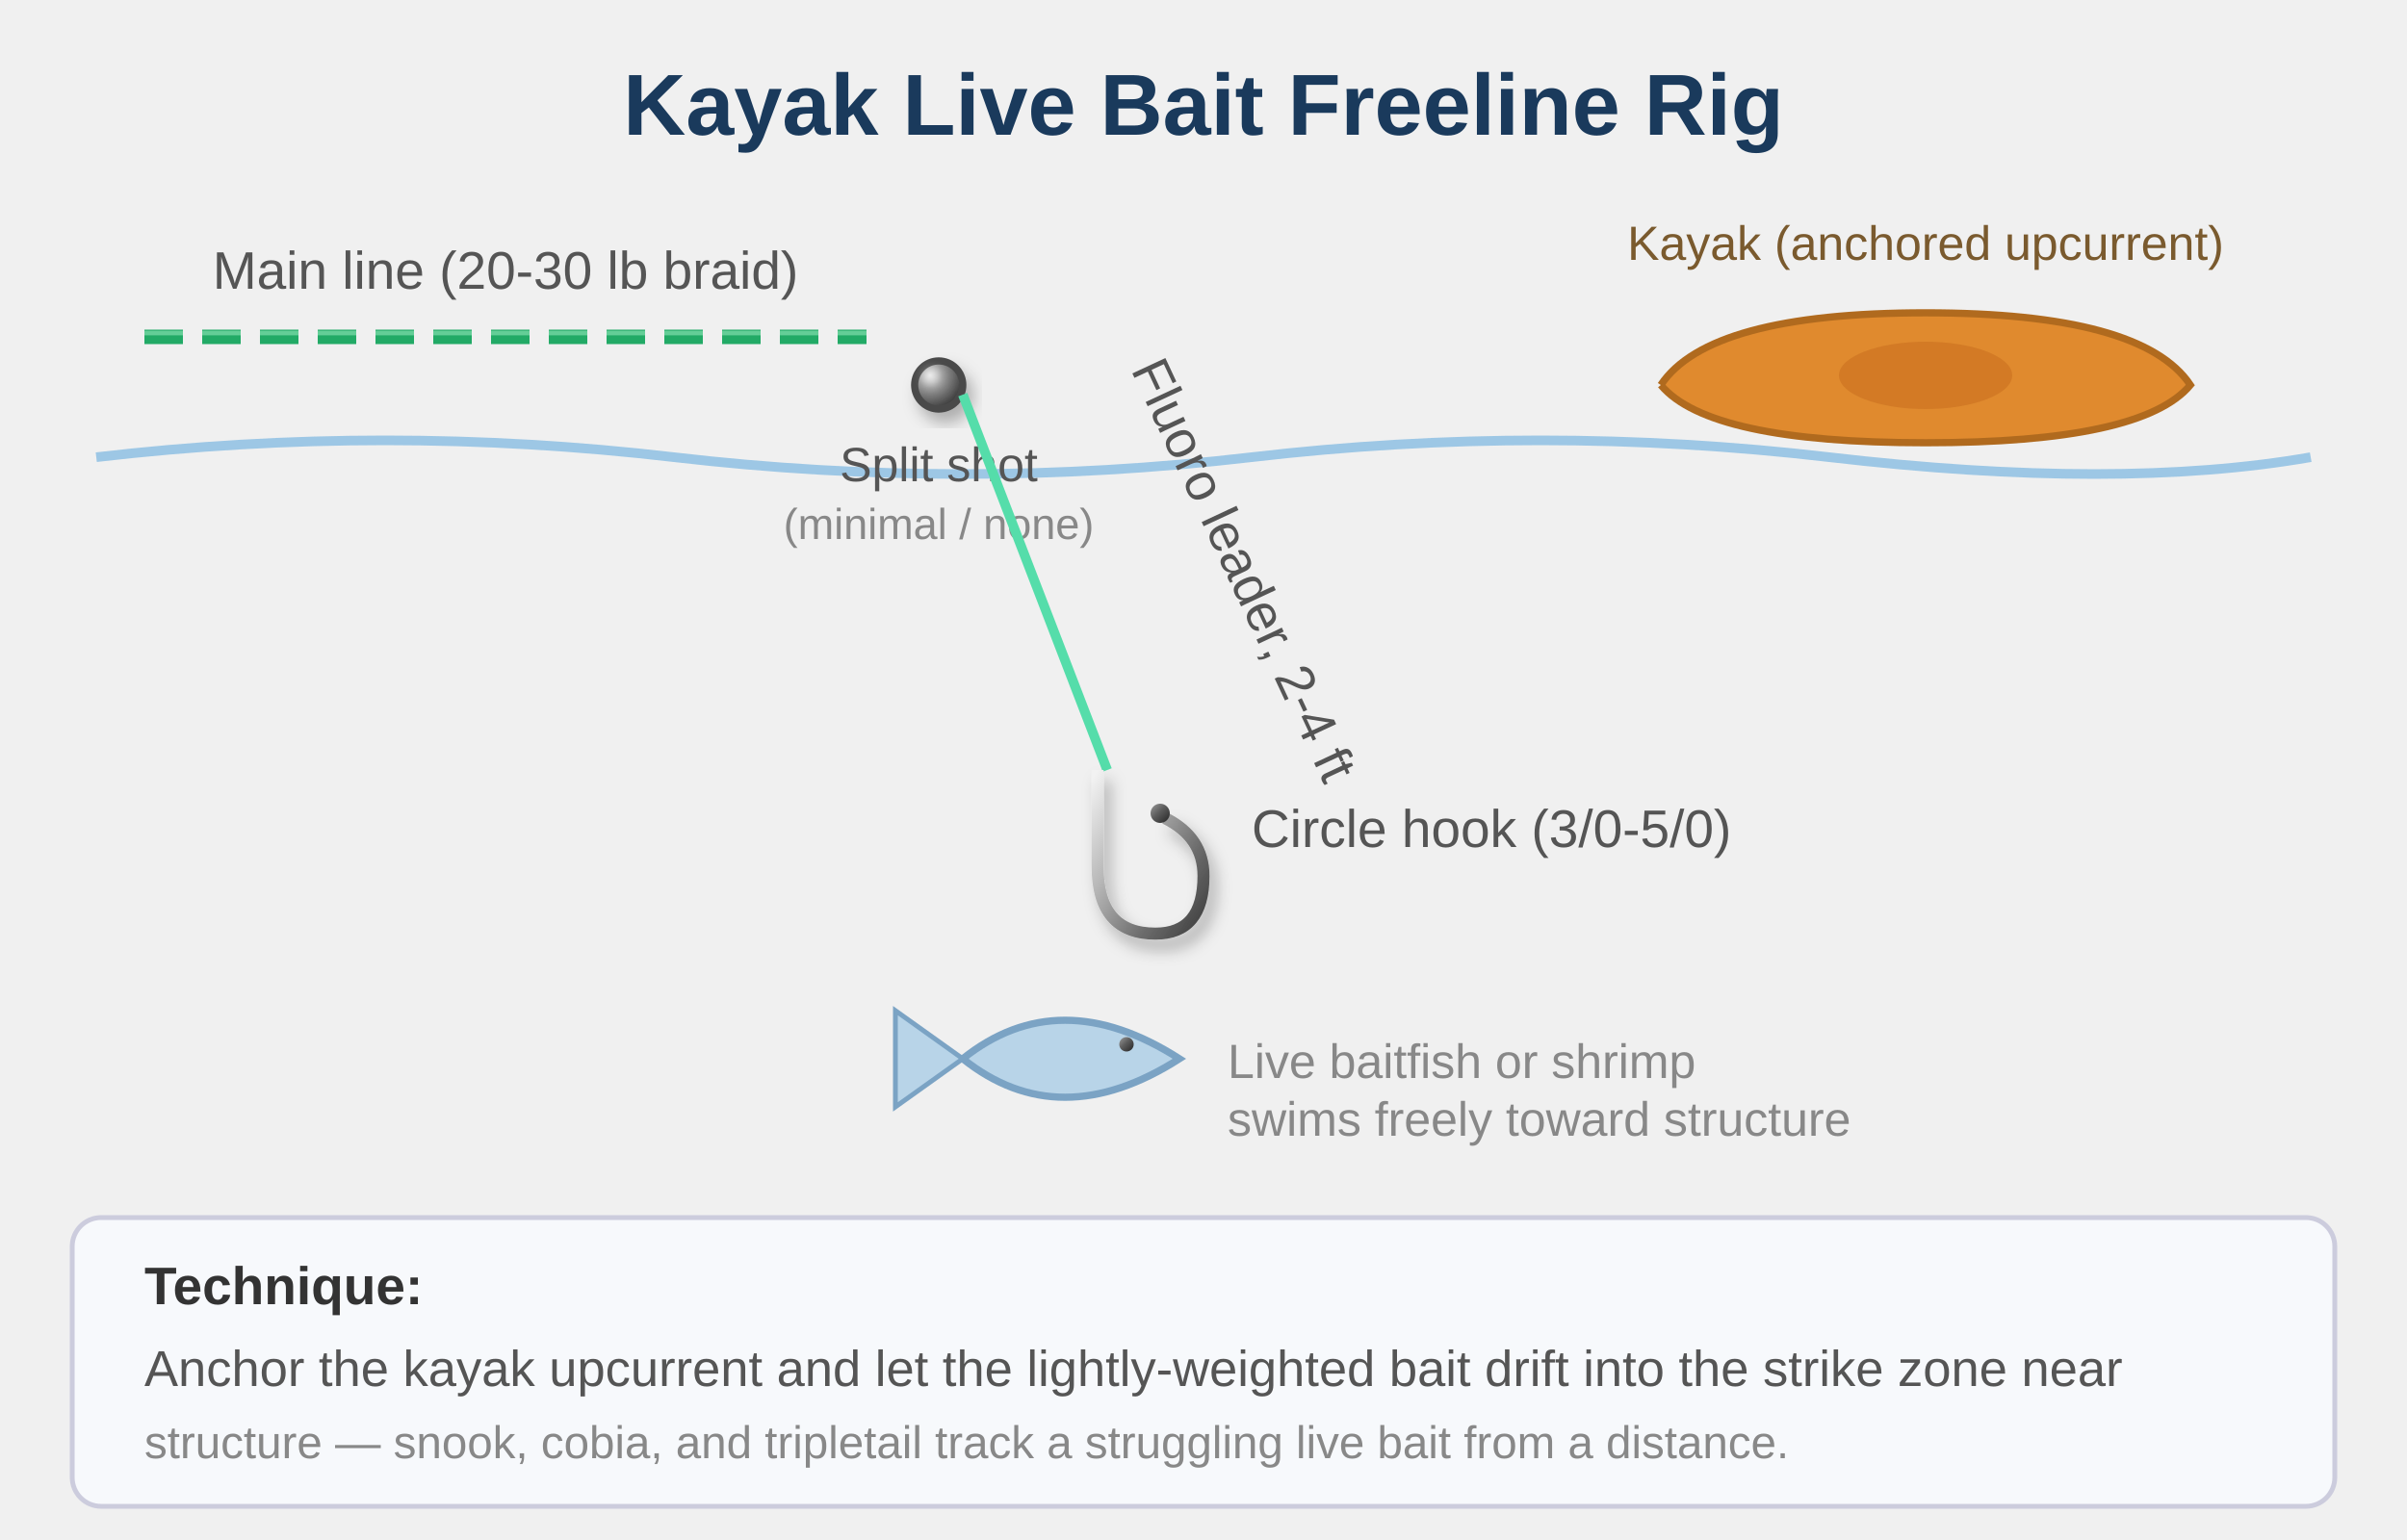
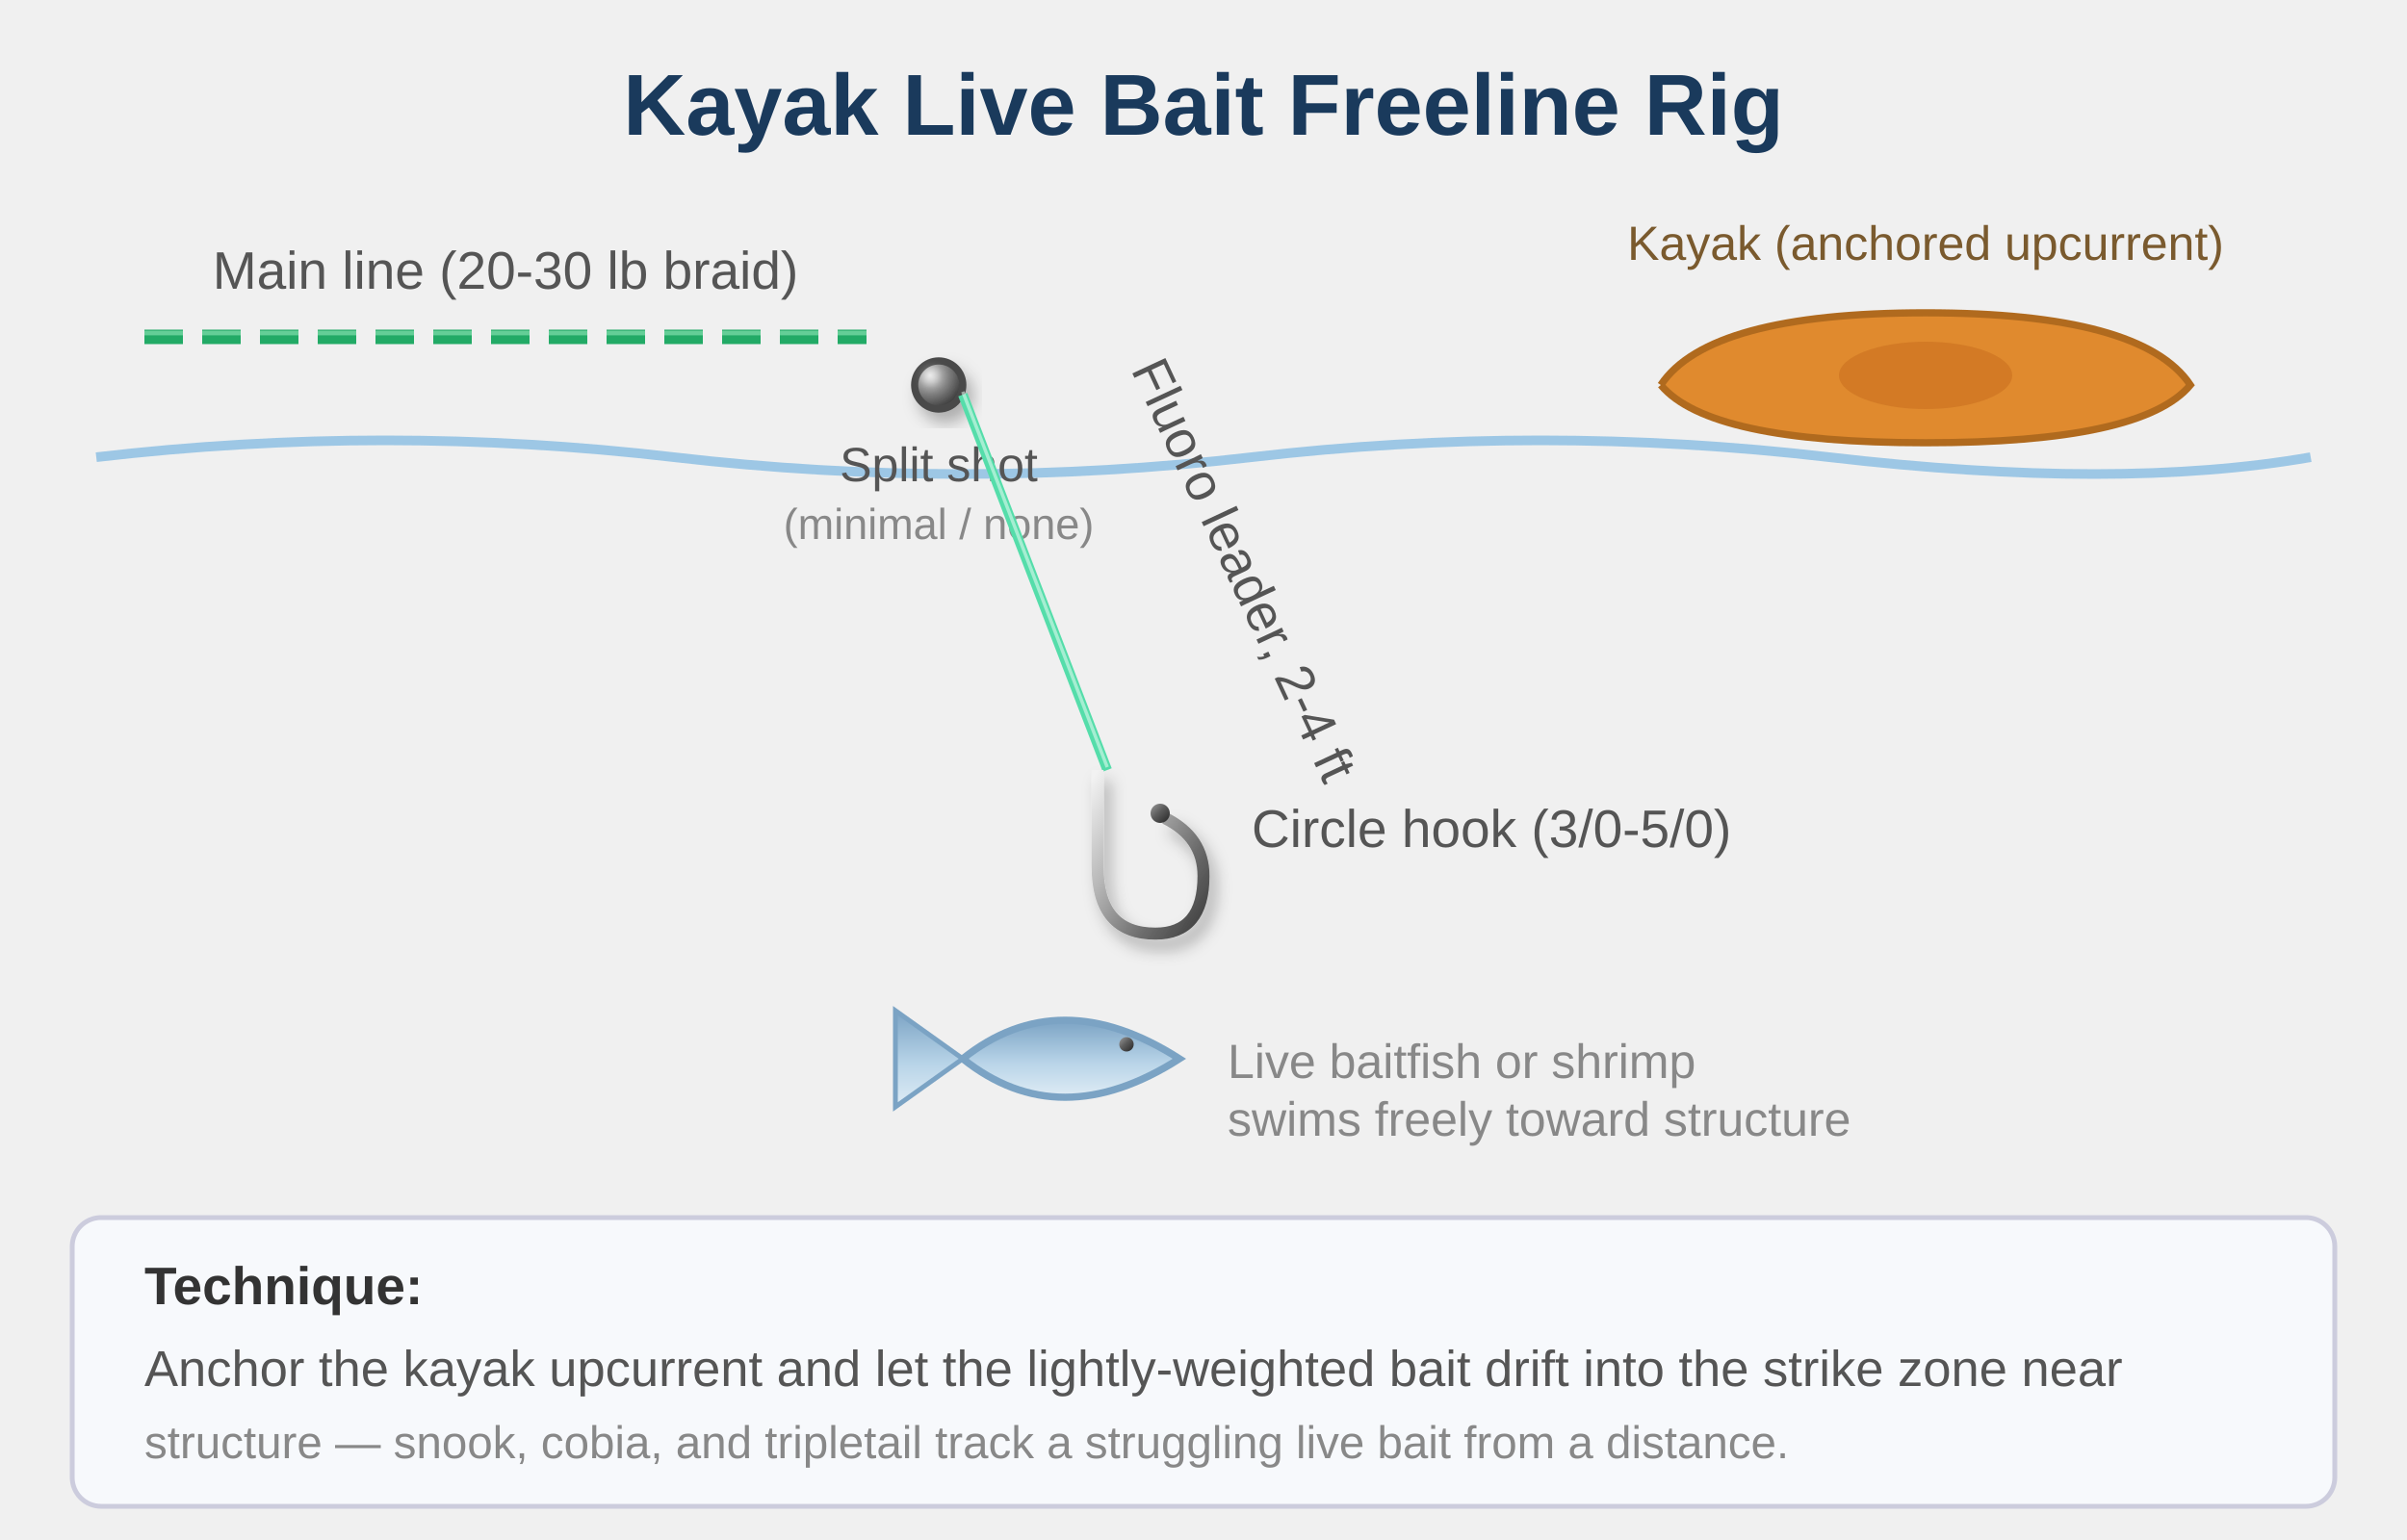
<svg xmlns="http://www.w3.org/2000/svg" viewBox="0 0 500 320" font-family="Arial, sans-serif">
+   <defs>
+     <linearGradient id="fishGrad_b8d4e8" x1="0%" y1="0%" x2="0%" y2="100%">
+       <stop offset="0%" stop-color="#7ba3c4" />
+       <stop offset="55%" stop-color="#b8d4e8" />
+       <stop offset="100%" stop-color="#dfecf5" />
+     </linearGradient>
+   </defs>
  <defs>
    <radialGradient id="baitGrad" cx="35%" cy="30%" r="75%">
      <stop offset="0%" stop-color="#ffe4c4" />
      <stop offset="45%" stop-color="#e8b48a" />
      <stop offset="100%" stop-color="#b5794a" />
    </radialGradient>
    <filter id="glossBlur" x="-60%" y="-60%" width="220%" height="220%">
      <feGaussianBlur stdDeviation="1.1" />
    </filter>
  </defs>
  <defs>
    <linearGradient id="steelGrad" x1="0%" y1="0%" x2="100%" y2="100%">
      <stop offset="0%" stop-color="#f2f2f2" />
      <stop offset="35%" stop-color="#b8b8b8" />
      <stop offset="70%" stop-color="#6e6e6e" />
      <stop offset="100%" stop-color="#3d3d3d" />
    </linearGradient>
    <linearGradient id="steelGradDark" x1="0%" y1="0%" x2="100%" y2="100%">
      <stop offset="0%" stop-color="#9a9a9a" />
      <stop offset="45%" stop-color="#5c5c5c" />
      <stop offset="100%" stop-color="#242424" />
    </linearGradient>
    <radialGradient id="leadGrad" cx="32%" cy="30%" r="75%">
      <stop offset="0%" stop-color="#e2e2e2" />
      <stop offset="35%" stop-color="#9a9a9a" />
      <stop offset="75%" stop-color="#5c5c5c" />
      <stop offset="100%" stop-color="#333333" />
    </radialGradient>
    <filter id="softShadow" x="-40%" y="-40%" width="180%" height="180%">
      <feDropShadow dx="1.4" dy="2.2" stdDeviation="1.6" flood-color="#000000" flood-opacity="0.28" />
    </filter>
  </defs>
  <text x="250" y="28" text-anchor="middle" font-size="18" font-weight="bold" fill="#1a3a5c">Kayak Live Bait Freeline Rig</text>
  <path d="M20 95 Q80 88 140 95 Q200 102 260 95 Q320 88 380 95 Q440 102 480 95" fill="none" stroke="#4a9eda" stroke-width="2" opacity="0.5" />
  <g transform="translate(345, 60)">
    <path d="M0 20 Q10 5 55 5 Q100 5 110 20 Q100 32 55 32 Q10 32 0 20" fill="#e08a2e" stroke="#b06a1e" stroke-width="1.5" />
    <ellipse cx="55" cy="18" rx="18" ry="7" fill="#c9701f" opacity="0.6" />
    <text x="55" y="-6" text-anchor="middle" font-size="10" fill="#7a5a2e">Kayak (anchored upcurrent)</text>
  </g>
  <line x1="30" y1="70" x2="180" y2="70" stroke="#2a6" stroke-width="3" stroke-dasharray="8,4" />
  <line x1="30" y1="69.2" x2="180" y2="69.2" stroke="#8fe6b8" stroke-width="0.96" stroke-dasharray="8,4" opacity="0.6" />
  <text x="105" y="60" text-anchor="middle" font-size="11" fill="#555">Main line (20-30 lb braid)</text>
  <circle cx="195" cy="80" r="5" fill="url(#leadGrad)" stroke="#4a4a4a" stroke-width="1.5" filter="url(#softShadow)" />
  <ellipse cx="193.4" cy="78.2" rx="1.6" ry="1.6" fill="#ffffff" opacity="0.5" filter="url(#glossBlur)" />
  <text x="195" y="100" text-anchor="middle" font-size="10" fill="#555">Split shot</text>
  <text x="195" y="112" text-anchor="middle" font-size="9" fill="#888">(minimal / none)</text>
  <line x1="200" y1="82" x2="230" y2="160" stroke="#5da" stroke-width="2" />
+   <line x1="200" y1="81.4" x2="230" y2="159.4" stroke="#e8fbf3" stroke-width="0.70" opacity="0.55" />
  <text x="255" y="120" text-anchor="middle" font-size="11" fill="#555" transform="rotate(65, 255, 120)">Fluoro leader, 2-4 ft</text>
  <g transform="translate(220, 160)">
    <path d="M8 0 L8 20 Q8 34 20 34 Q30 34 30 22 Q30 14 22 10" fill="none" stroke="url(#steelGrad)" stroke-width="2.5" filter="url(#softShadow)" />
    <circle cx="21" cy="9" r="2" fill="url(#steelGradDark)" />
    <text x="40" y="16" font-size="11" fill="#555">Circle hook (3/0-5/0)</text>
  </g>
  <g transform="translate(200, 210)">
-     <path d="M0 10 Q20 -6 45 10 Q20 26 0 10" fill="#b8d4e8" stroke="#7ba3c4" stroke-width="1.5" />
-     <path d="M0 10 L-14 0 L-14 20 Z" fill="#b8d4e8" stroke="#7ba3c4" stroke-width="1" />
+     <path d="M0 10 Q20 -6 45 10 Q20 26 0 10" fill="url(#fishGrad_b8d4e8)" stroke="#7ba3c4" stroke-width="1.5" />
+     <path d="M0 10 L-14 0 L-14 20 Z" fill="url(#fishGrad_b8d4e8)" stroke="#7ba3c4" stroke-width="1" />
    <circle cx="34" cy="7" r="1.5" fill="url(#steelGradDark)" />
    <text x="55" y="14" font-size="10" fill="#888">Live baitfish or shrimp</text>
    <text x="55" y="26" font-size="10" fill="#888">swims freely toward structure</text>
  </g>
  <rect x="15" y="253" width="470" height="60" rx="6" fill="#f7f9fc" stroke="#ccd" stroke-width="1" />
  <text x="30" y="271" font-size="11" fill="#333" font-weight="bold">Technique:</text>
  <text x="30" y="288" font-size="10.5" fill="#555">Anchor the kayak upcurrent and let the lightly-weighted bait drift into the strike zone near</text>
  <text x="30" y="303" font-size="9.5" fill="#888">structure — snook, cobia, and tripletail track a struggling live bait from a distance.</text>
</svg>
